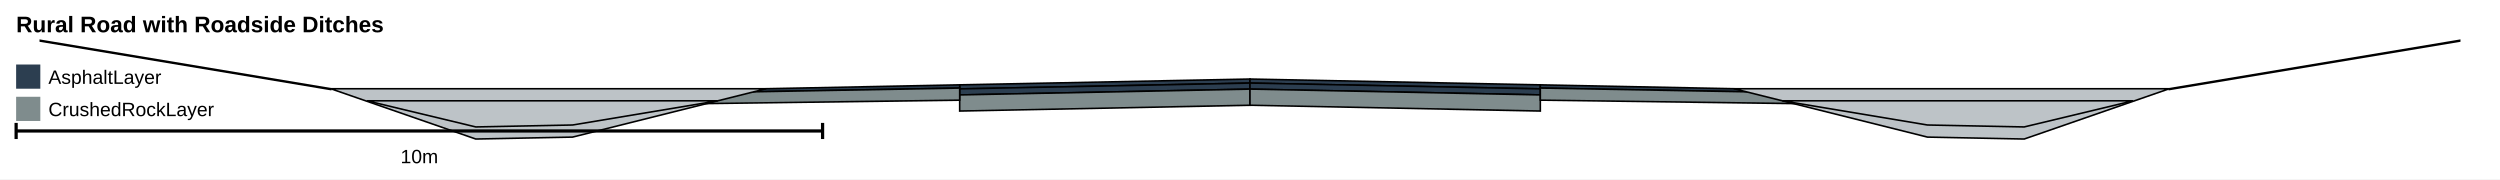
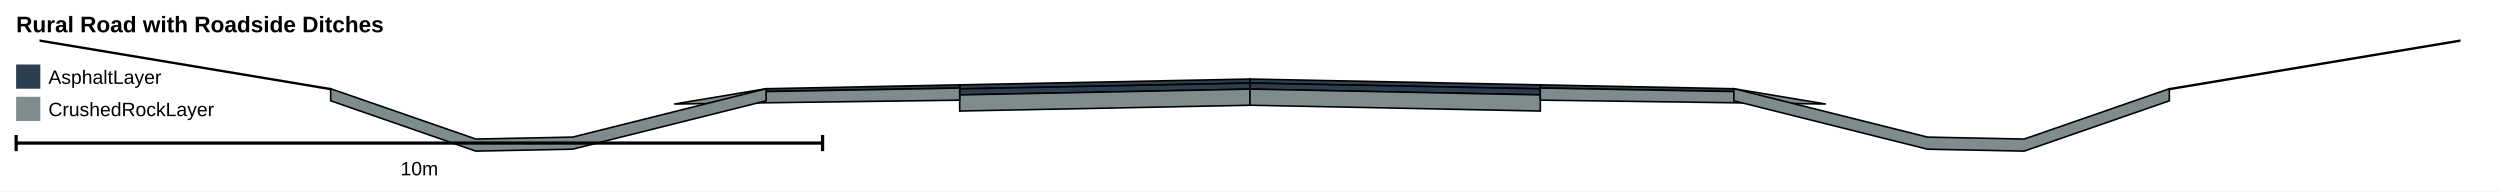
- <svg xmlns="http://www.w3.org/2000/svg" width="1550.0" height="111.2" viewBox="0 0 1550.0 111.2">
-   <rect width="1550.0" height="111.2" fill="white" />
+ <svg xmlns="http://www.w3.org/2000/svg" width="1550.0" height="118.7" viewBox="0 0 1550.0 118.7">
+   <rect width="1550.0" height="118.7" fill="white" />
  <g transform="scale(1,-1)">
-     <g transform="translate(0,-111.2)">
-       <polygon points="775.00,62.20 775.00,59.70 595.00,56.10 595.00,58.60" fill="#2C3E50" stroke="black" stroke-width="1" />
-       <polygon points="775.00,59.70 775.00,55.95 595.00,52.35 595.00,56.10" fill="#2C3E50" stroke="black" stroke-width="1" />
-       <polygon points="775.00,55.95 775.00,45.95 595.00,42.35 595.00,52.35" fill="#7F8C8D" stroke="black" stroke-width="1" />
-       <polygon points="595.00,58.60 595.00,56.60 463.00,54.20 475.00,56.20" fill="#2C3E50" stroke="black" stroke-width="1" />
-       <polygon points="595.00,56.60 595.00,49.10 418.00,46.70 463.00,54.20" fill="#7F8C8D" stroke="black" stroke-width="1" />
-       <polygon points="475.00,56.20 205.00,56.20 295.00,25.00 355.00,26.20" fill="#BDC3C7" stroke="black" stroke-width="1" />
-       <polygon points="445.00,48.70 227.50,48.70 295.00,32.50 355.00,33.70" fill="#BDC3C7" stroke="black" stroke-width="1" />
-       <polygon points="205.00,56.20 205.00,55.70 25.00,85.70 25.00,86.20" fill="#BDC3C7" stroke="black" stroke-width="1" />
-       <polygon points="775.00,62.20 955.00,58.60 955.00,56.10 775.00,59.70" fill="#2C3E50" stroke="black" stroke-width="1" />
-       <polygon points="775.00,59.70 955.00,56.10 955.00,52.35 775.00,55.95" fill="#2C3E50" stroke="black" stroke-width="1" />
-       <polygon points="775.00,55.95 955.00,52.35 955.00,42.35 775.00,45.95" fill="#7F8C8D" stroke="black" stroke-width="1" />
-       <polygon points="955.00,58.60 1075.00,56.20 1087.00,54.20 955.00,56.60" fill="#2C3E50" stroke="black" stroke-width="1" />
-       <polygon points="955.00,56.60 1087.00,54.20 1132.00,46.70 955.00,49.10" fill="#7F8C8D" stroke="black" stroke-width="1" />
-       <polygon points="1075.00,56.20 1195.00,26.20 1255.00,25.00 1345.00,56.20" fill="#BDC3C7" stroke="black" stroke-width="1" />
-       <polygon points="1105.00,48.70 1195.00,33.70 1255.00,32.50 1322.50,48.70" fill="#BDC3C7" stroke="black" stroke-width="1" />
-       <polygon points="1345.00,56.20 1525.00,86.20 1525.00,85.70 1345.00,55.70" fill="#BDC3C7" stroke="black" stroke-width="1" />
+     <g transform="translate(0,-118.7)">
+       <polygon points="775.00,69.70 775.00,67.20 595.00,63.60 595.00,66.10" fill="#2C3E50" stroke="black" stroke-width="1" />
+       <polygon points="775.00,67.20 775.00,63.45 595.00,59.85 595.00,63.60" fill="#2C3E50" stroke="black" stroke-width="1" />
+       <polygon points="775.00,63.45 775.00,53.45 595.00,49.85 595.00,59.85" fill="#7F8C8D" stroke="black" stroke-width="1" />
+       <polygon points="595.00,66.10 595.00,64.10 463.00,61.70 475.00,63.70" fill="#2C3E50" stroke="black" stroke-width="1" />
+       <polygon points="595.00,64.10 595.00,56.60 418.00,54.20 463.00,61.70" fill="#7F8C8D" stroke="black" stroke-width="1" />
+       <polygon points="475.00,63.70 475.00,56.20 355.00,26.20 295.00,25.00 205.00,56.20 205.00,63.70 295.00,32.50 355.00,33.70" fill="#7F8C8D" stroke="black" stroke-width="1" />
+       <polygon points="205.00,63.70 205.00,63.20 25.00,93.20 25.00,93.70" fill="#BDC3C7" stroke="black" stroke-width="1" />
+       <polygon points="775.00,69.70 955.00,66.10 955.00,63.60 775.00,67.20" fill="#2C3E50" stroke="black" stroke-width="1" />
+       <polygon points="775.00,67.20 955.00,63.60 955.00,59.85 775.00,63.45" fill="#2C3E50" stroke="black" stroke-width="1" />
+       <polygon points="775.00,63.45 955.00,59.85 955.00,49.85 775.00,53.45" fill="#7F8C8D" stroke="black" stroke-width="1" />
+       <polygon points="955.00,66.10 1075.00,63.70 1087.00,61.70 955.00,64.10" fill="#2C3E50" stroke="black" stroke-width="1" />
+       <polygon points="955.00,64.10 1087.00,61.70 1132.00,54.20 955.00,56.60" fill="#7F8C8D" stroke="black" stroke-width="1" />
+       <polygon points="1075.00,63.70 1195.00,33.70 1255.00,32.50 1345.00,63.70 1345.00,56.20 1255.00,25.00 1195.00,26.20 1075.00,56.20" fill="#7F8C8D" stroke="black" stroke-width="1" />
+       <polygon points="1345.00,63.70 1525.00,93.70 1525.00,93.20 1345.00,63.20" fill="#BDC3C7" stroke="black" stroke-width="1" />
    </g>
  </g>
  <text x="10" y="20" font-family="Arial" font-size="14" font-weight="bold">Rural Road with Roadside Ditches</text>
  <rect x="10" y="40" width="15" height="15" fill="#2C3E50" />
  <text x="30" y="52" font-family="Arial" font-size="12">AsphaltLayer</text>
  <rect x="10" y="60" width="15" height="15" fill="#7F8C8D" />
  <text x="30" y="72" font-family="Arial" font-size="12">CrushedRockLayer</text>
-   <line x1="10" y1="81.2" x2="510.0" y2="81.2" stroke="black" stroke-width="2" />
-   <line x1="10" y1="76.2" x2="10" y2="86.2" stroke="black" stroke-width="2" />
-   <line x1="510.0" y1="76.2" x2="510.0" y2="86.2" stroke="black" stroke-width="2" />
-   <text x="260.0" y="101.2" font-family="Arial" font-size="12" text-anchor="middle">10m</text>
+   <line x1="10" y1="88.7" x2="510.0" y2="88.7" stroke="black" stroke-width="2" />
+   <line x1="10" y1="83.7" x2="10" y2="93.7" stroke="black" stroke-width="2" />
+   <line x1="510.0" y1="83.7" x2="510.0" y2="93.7" stroke="black" stroke-width="2" />
+   <text x="260.0" y="108.7" font-family="Arial" font-size="12" text-anchor="middle">10m</text>
</svg>
